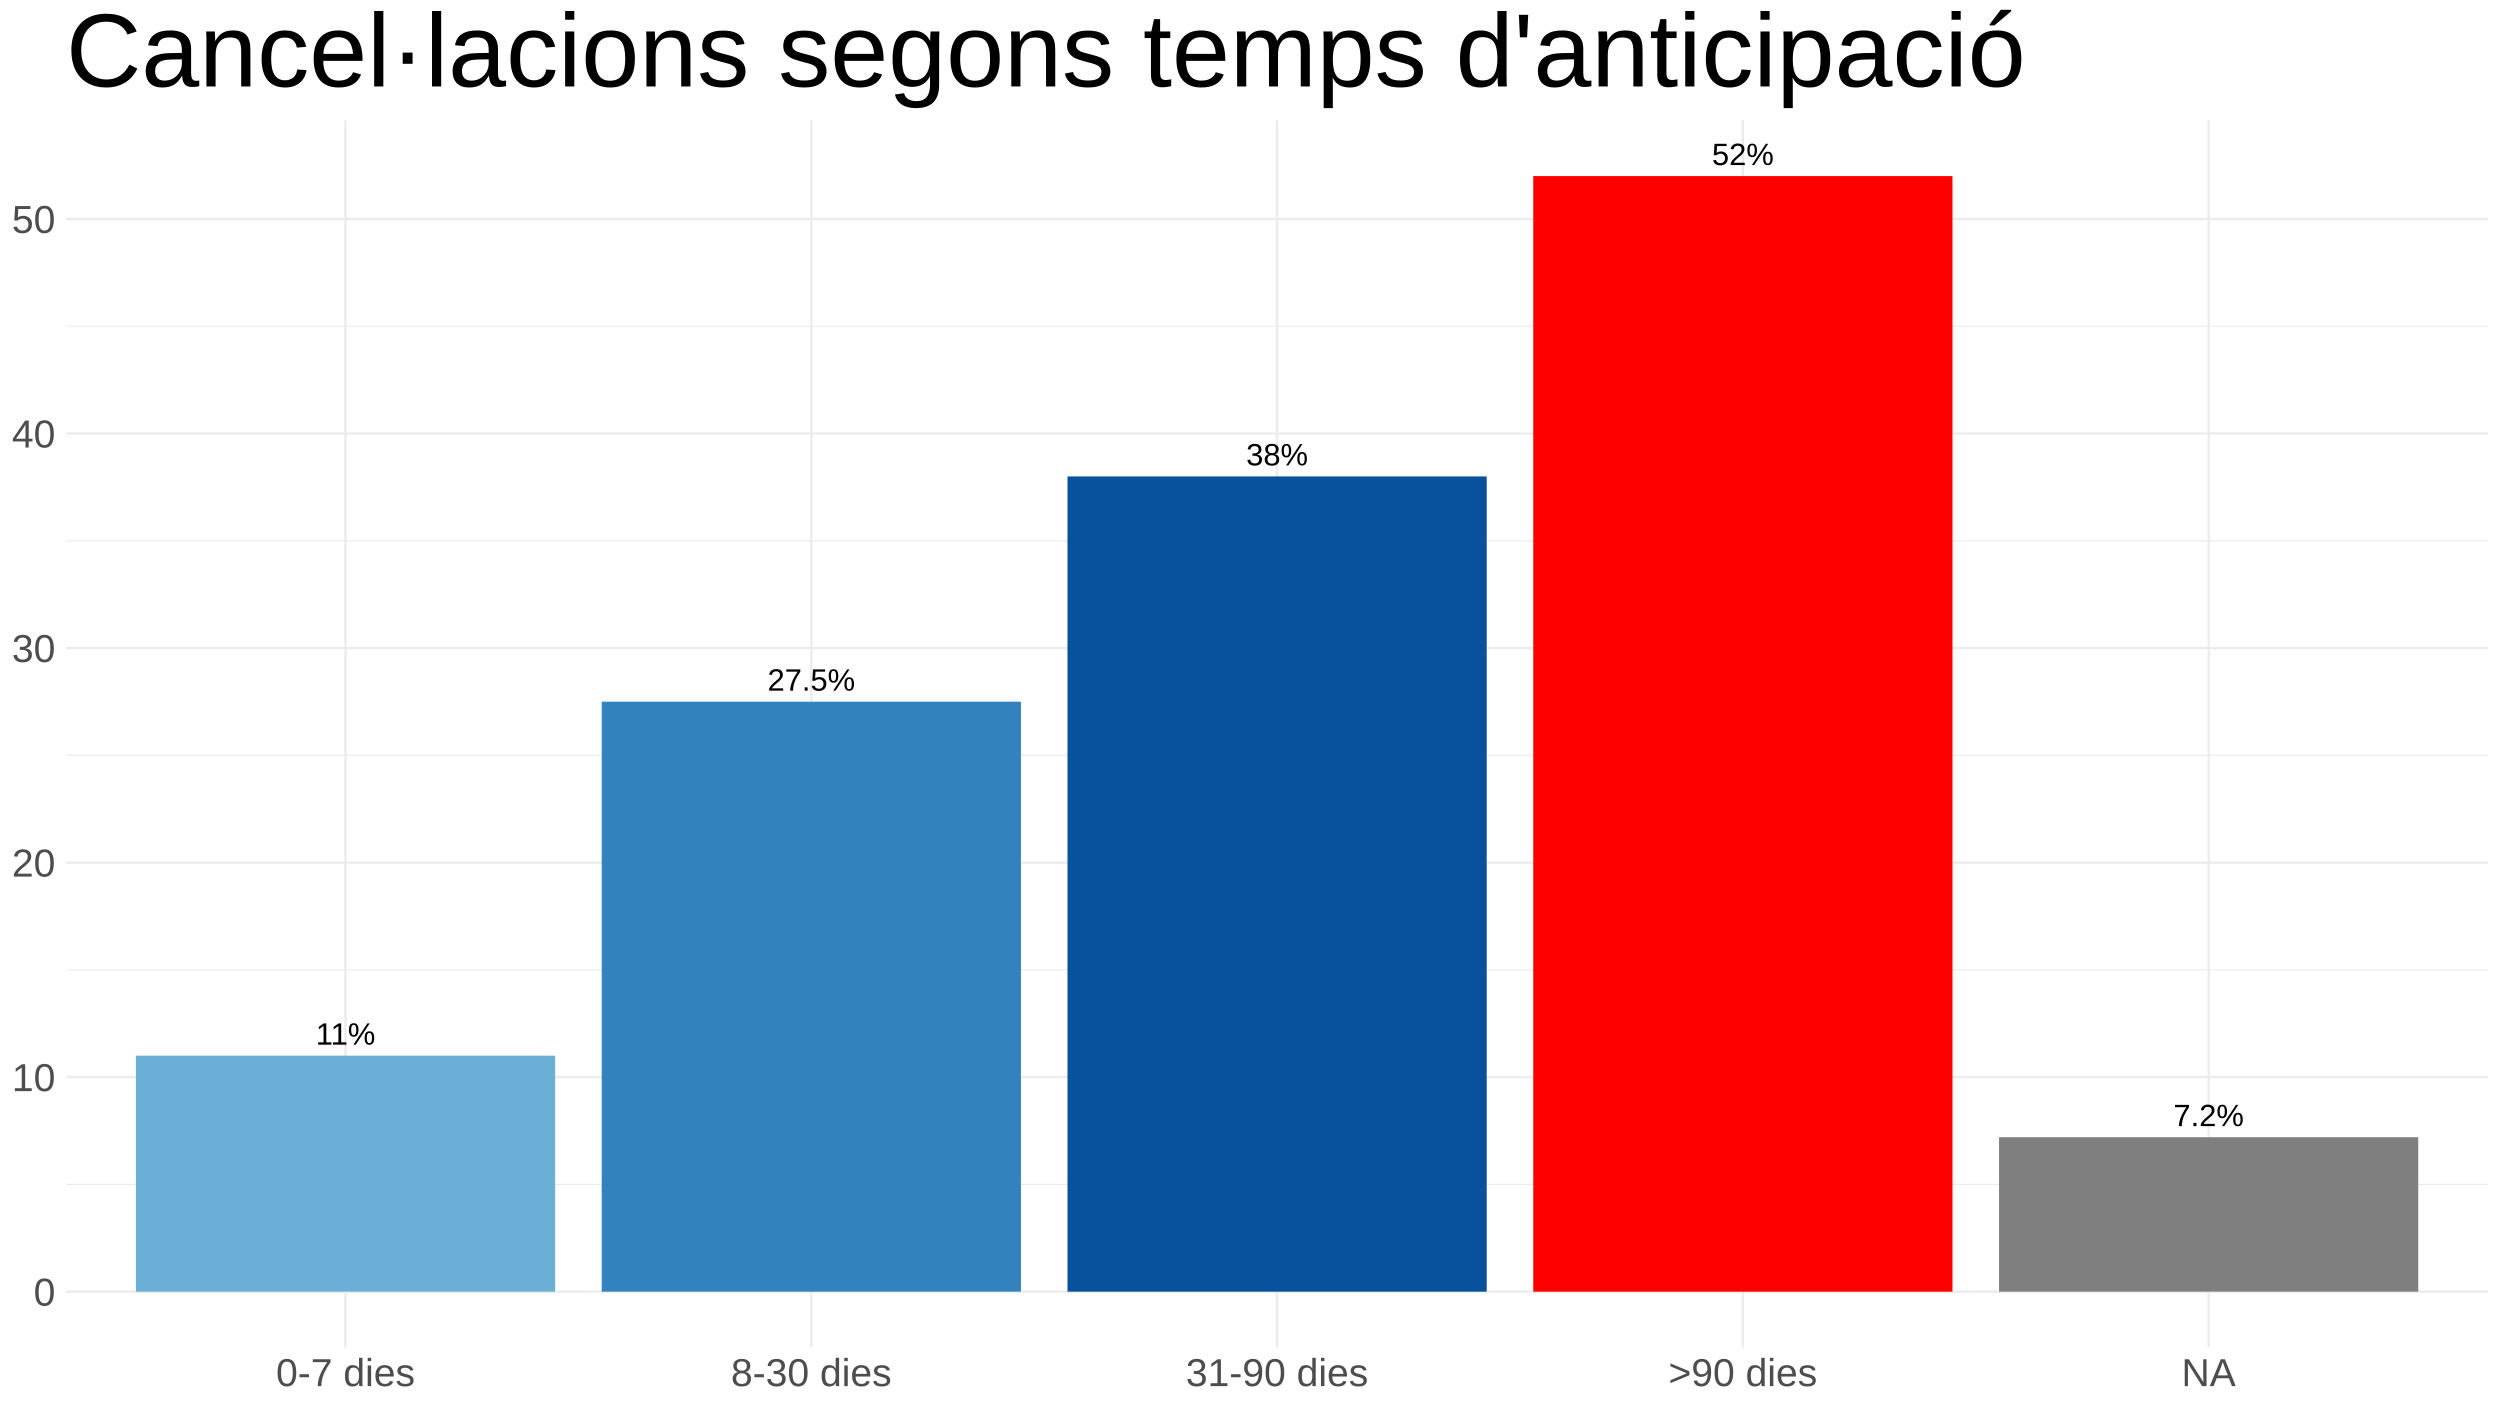
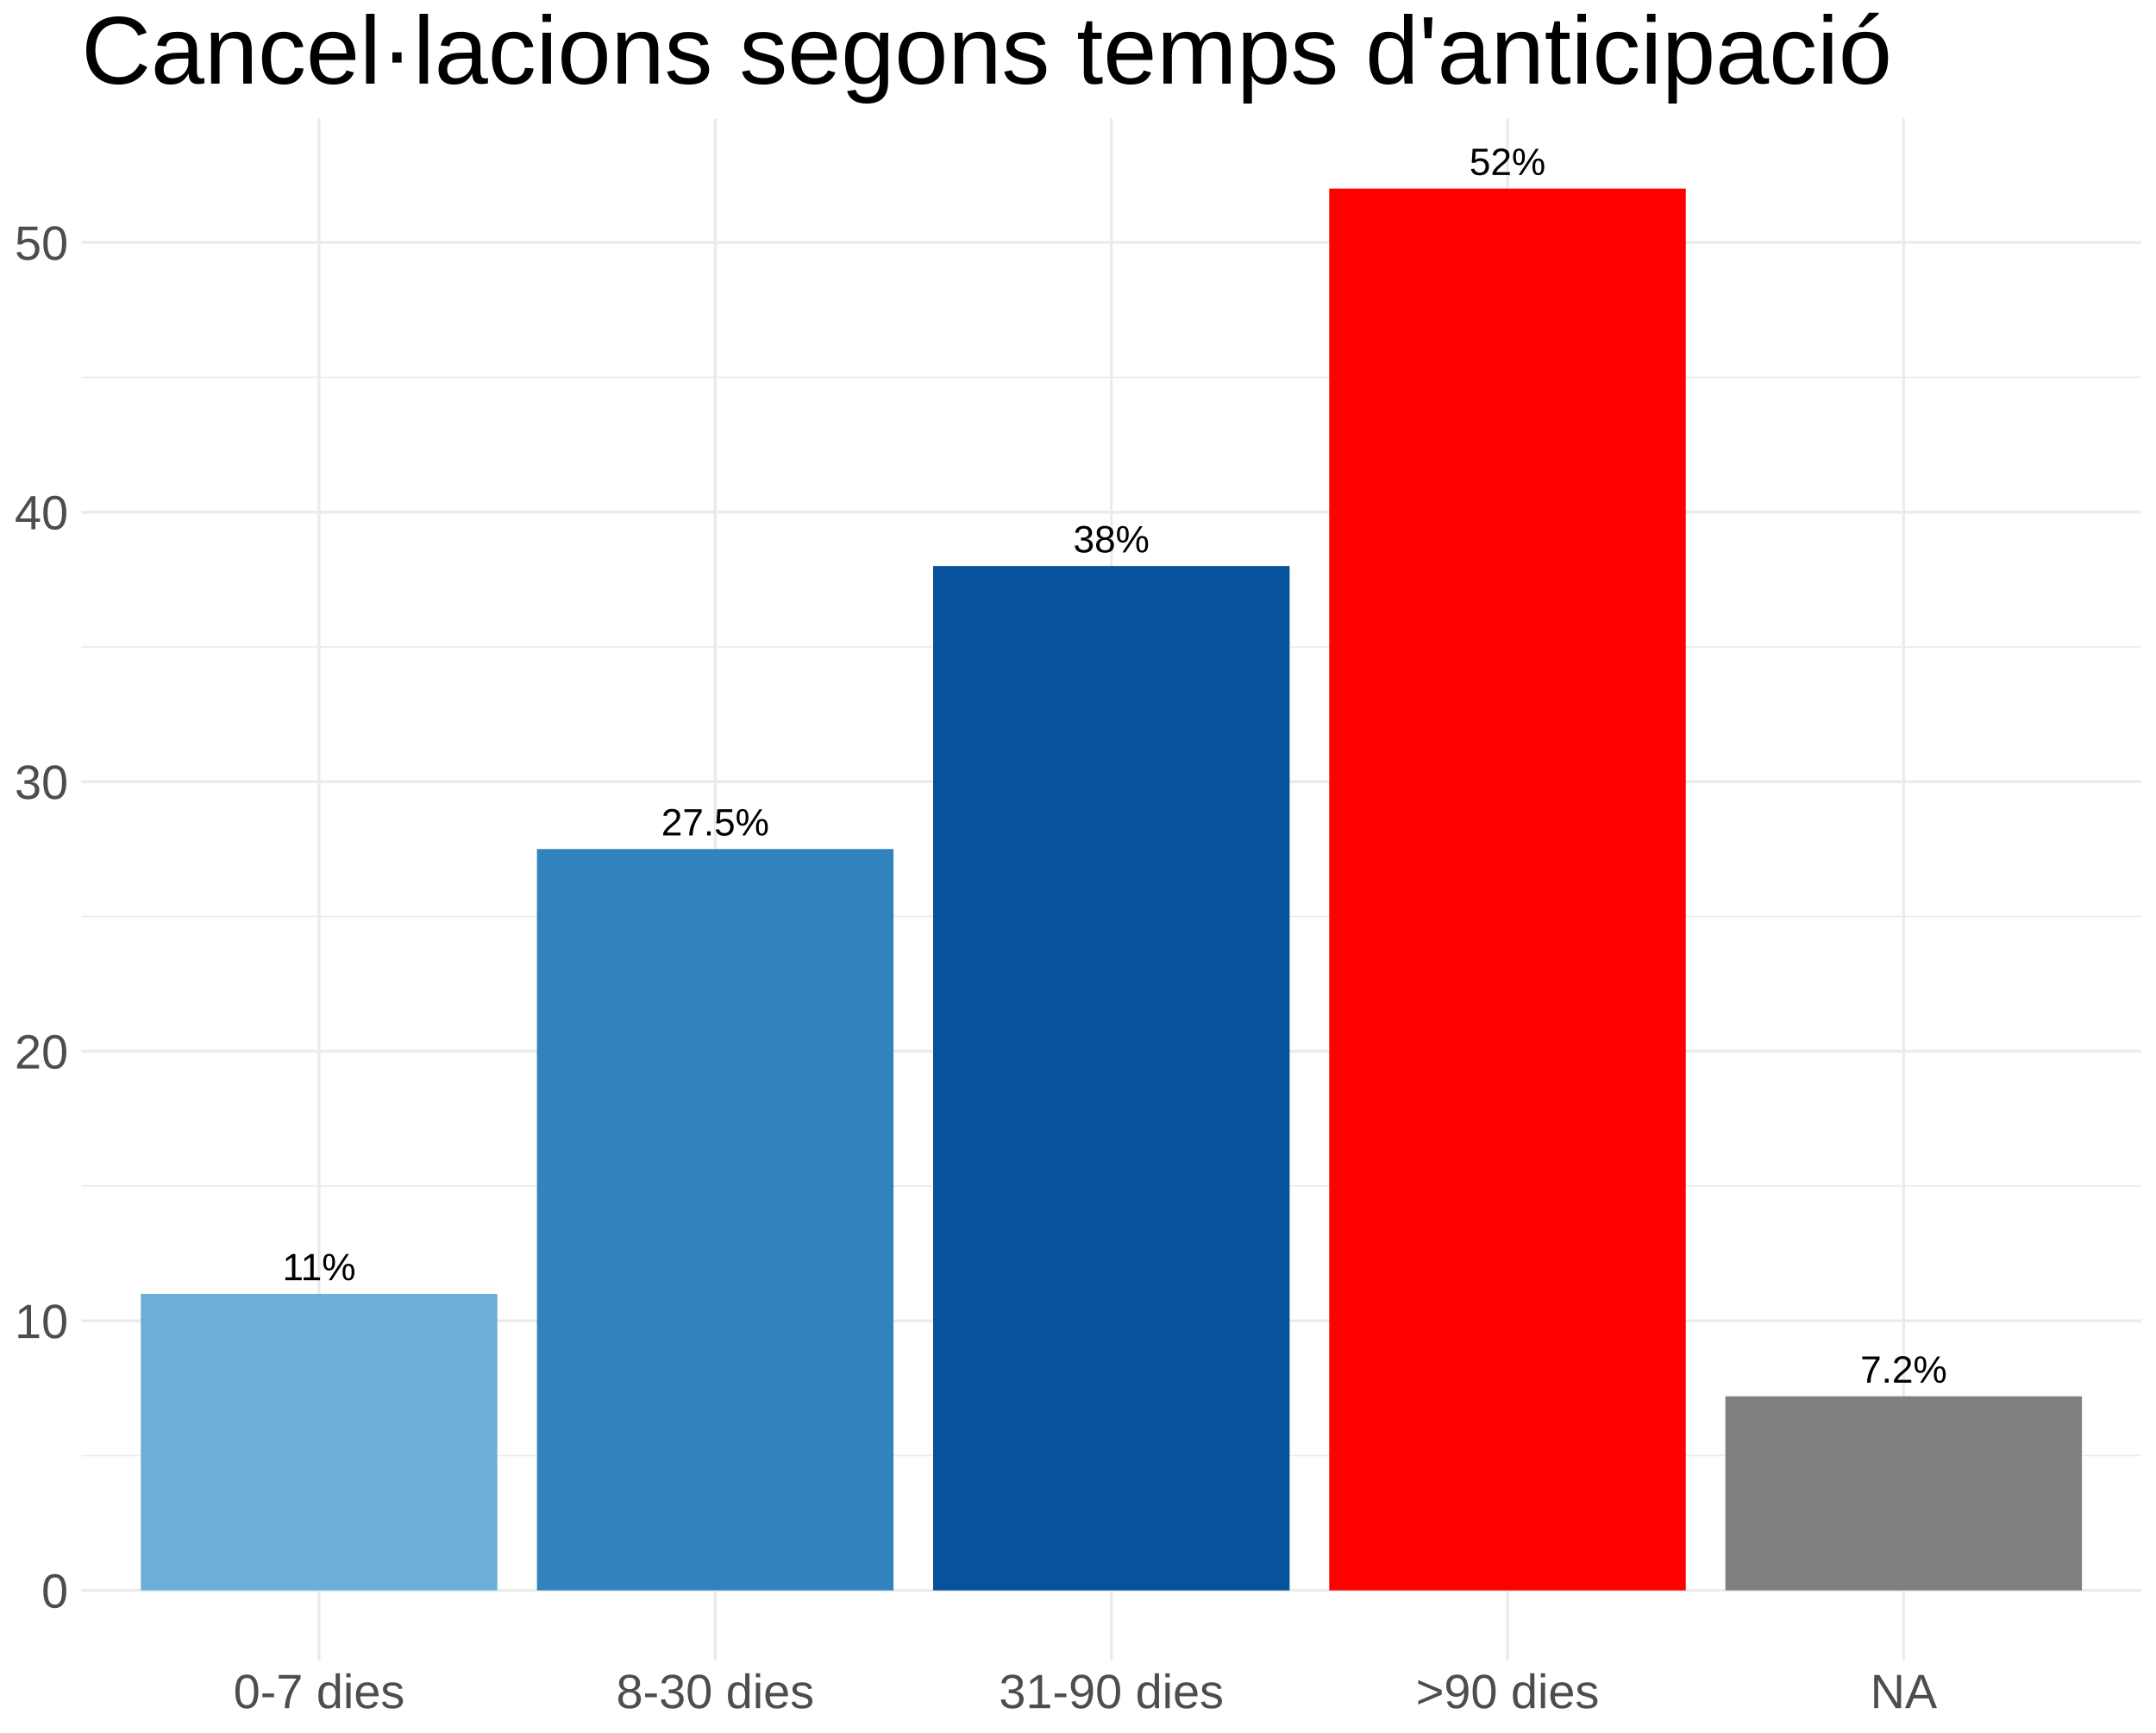
- <svg xmlns="http://www.w3.org/2000/svg" width="1152.00pt" height="648.00pt" viewBox="0 0 1152.00 648.00">
+ <svg xmlns="http://www.w3.org/2000/svg" width="806.40pt" height="648.00pt" viewBox="0 0 806.40 648.00">
  <g class="svglite">
    <defs>
      <style type="text/css">
    .svglite line, .svglite polyline, .svglite polygon, .svglite path, .svglite rect, .svglite circle {
      fill: none;
      stroke: #000000;
      stroke-linecap: round;
      stroke-linejoin: round;
      stroke-miterlimit: 10.00;
    }
    .svglite text {
      white-space: pre;
    }
    .svglite g.glyphgroup path {
      fill: inherit;
      stroke: none;
    }
  </style>
    </defs>
    <rect width="100%" height="100%" style="stroke: none; fill: none;" />
    <defs>
-       <clipPath id="cpMC4wMHwxMTUyLjAwfDAuMDB8NjQ4LjAw">
-         <rect x="0.00" y="0.00" width="1152.00" height="648.00" />
+       <clipPath id="cpMC4wMHw4MDYuNDB8MC4wMHw2NDguMDA=">
+         <rect x="0.00" y="0.00" width="806.40" height="648.00" />
      </clipPath>
    </defs>
-     <g clip-path="url(#cpMC4wMHwxMTUyLjAwfDAuMDB8NjQ4LjAw)">
-       <rect x="0.00" y="0.00" width="1152.00" height="648.00" style="stroke-width: 1.07; stroke: none;" />
+     <g clip-path="url(#cpMC4wMHw4MDYuNDB8MC4wMHw2NDguMDA=)">
+       <rect x="0" y="0.00" width="806.40" height="648.00" style="stroke-width: 1.07; stroke: none;" />
    </g>
    <defs>
-       <clipPath id="cpMzAuNDR8MTE0Ni41Mnw1NS40M3w2MjAuOTE=">
-         <rect x="30.44" y="55.43" width="1116.08" height="565.47" />
+       <clipPath id="cpMzAuNDR8ODAwLjkyfDQ0LjMyfDYyMC45MQ==">
+         <rect x="30.44" y="44.32" width="770.48" height="576.59" />
      </clipPath>
    </defs>
-     <g clip-path="url(#cpMzAuNDR8MTE0Ni41Mnw1NS40M3w2MjAuOTE=)">
-       <rect x="30.44" y="55.43" width="1116.08" height="565.47" style="stroke-width: 1.07; stroke: none;" />
-       <polyline points="30.44,545.77 1146.52,545.77 " style="stroke-width: 0.53; stroke: #EBEBEB; stroke-linecap: butt;" />
-       <polyline points="30.44,446.91 1146.52,446.91 " style="stroke-width: 0.53; stroke: #EBEBEB; stroke-linecap: butt;" />
-       <polyline points="30.44,348.06 1146.52,348.06 " style="stroke-width: 0.53; stroke: #EBEBEB; stroke-linecap: butt;" />
-       <polyline points="30.44,249.20 1146.52,249.20 " style="stroke-width: 0.53; stroke: #EBEBEB; stroke-linecap: butt;" />
-       <polyline points="30.44,150.34 1146.52,150.34 " style="stroke-width: 0.53; stroke: #EBEBEB; stroke-linecap: butt;" />
-       <polyline points="30.44,595.20 1146.52,595.20 " style="stroke-width: 1.07; stroke: #EBEBEB; stroke-linecap: butt;" />
-       <polyline points="30.44,496.34 1146.52,496.34 " style="stroke-width: 1.07; stroke: #EBEBEB; stroke-linecap: butt;" />
-       <polyline points="30.44,397.49 1146.52,397.49 " style="stroke-width: 1.07; stroke: #EBEBEB; stroke-linecap: butt;" />
-       <polyline points="30.44,298.63 1146.52,298.63 " style="stroke-width: 1.07; stroke: #EBEBEB; stroke-linecap: butt;" />
-       <polyline points="30.44,199.77 1146.52,199.77 " style="stroke-width: 1.07; stroke: #EBEBEB; stroke-linecap: butt;" />
-       <polyline points="30.44,100.91 1146.52,100.91 " style="stroke-width: 1.07; stroke: #EBEBEB; stroke-linecap: butt;" />
-       <polyline points="159.22,620.91 159.22,55.43 " style="stroke-width: 1.07; stroke: #EBEBEB; stroke-linecap: butt;" />
-       <polyline points="373.85,620.91 373.85,55.43 " style="stroke-width: 1.07; stroke: #EBEBEB; stroke-linecap: butt;" />
-       <polyline points="588.48,620.91 588.48,55.43 " style="stroke-width: 1.07; stroke: #EBEBEB; stroke-linecap: butt;" />
-       <polyline points="803.11,620.91 803.11,55.43 " style="stroke-width: 1.07; stroke: #EBEBEB; stroke-linecap: butt;" />
-       <polyline points="1017.74,620.91 1017.74,55.43 " style="stroke-width: 1.07; stroke: #EBEBEB; stroke-linecap: butt;" />
-       <rect x="62.64" y="486.46" width="193.17" height="108.74" style="stroke-width: 1.07; stroke: none; stroke-linecap: butt; stroke-linejoin: miter; fill: #6BAED6;" />
-       <rect x="277.27" y="323.34" width="193.17" height="271.86" style="stroke-width: 1.07; stroke: none; stroke-linecap: butt; stroke-linejoin: miter; fill: #3182BD;" />
-       <rect x="491.90" y="219.54" width="193.17" height="375.66" style="stroke-width: 1.07; stroke: none; stroke-linecap: butt; stroke-linejoin: miter; fill: #08519C;" />
-       <rect x="706.53" y="81.14" width="193.17" height="514.07" style="stroke-width: 1.07; stroke: none; stroke-linecap: butt; stroke-linejoin: miter; fill: #FF0000;" />
-       <rect x="921.16" y="524.02" width="193.17" height="71.18" style="stroke-width: 1.07; stroke: none; stroke-linecap: butt; stroke-linejoin: miter; fill: #7F7F7F;" />
-       <text x="159.22" y="481.37" text-anchor="middle" style="font-size: 14.23px; font-family: &quot;Arial&quot;;" textLength="27.39px" lengthAdjust="spacingAndGlyphs">11%</text>
-       <text x="373.85" y="318.25" text-anchor="middle" style="font-size: 14.23px; font-family: &quot;Arial&quot;;" textLength="40.31px" lengthAdjust="spacingAndGlyphs">27.5%</text>
-       <text x="588.48" y="214.45" text-anchor="middle" style="font-size: 14.23px; font-family: &quot;Arial&quot;;" textLength="28.45px" lengthAdjust="spacingAndGlyphs">38%</text>
-       <text x="803.11" y="76.05" text-anchor="middle" style="font-size: 14.23px; font-family: &quot;Arial&quot;;" textLength="28.45px" lengthAdjust="spacingAndGlyphs">52%</text>
-       <text x="1017.74" y="518.93" text-anchor="middle" style="font-size: 14.23px; font-family: &quot;Arial&quot;;" textLength="32.41px" lengthAdjust="spacingAndGlyphs">7.2%</text>
+     <g clip-path="url(#cpMzAuNDR8ODAwLjkyfDQ0LjMyfDYyMC45MQ==)">
+       <rect x="30.44" y="44.32" width="770.48" height="576.59" style="stroke-width: 1.07; stroke: none;" />
+       <polyline points="30.44,544.30 800.92,544.30 " style="stroke-width: 0.53; stroke: #EBEBEB; stroke-linecap: butt;" />
+       <polyline points="30.44,443.49 800.92,443.49 " style="stroke-width: 0.53; stroke: #EBEBEB; stroke-linecap: butt;" />
+       <polyline points="30.44,342.69 800.92,342.69 " style="stroke-width: 0.53; stroke: #EBEBEB; stroke-linecap: butt;" />
+       <polyline points="30.44,241.89 800.92,241.89 " style="stroke-width: 0.53; stroke: #EBEBEB; stroke-linecap: butt;" />
+       <polyline points="30.44,141.09 800.92,141.09 " style="stroke-width: 0.53; stroke: #EBEBEB; stroke-linecap: butt;" />
+       <polyline points="30.44,594.70 800.92,594.70 " style="stroke-width: 1.07; stroke: #EBEBEB; stroke-linecap: butt;" />
+       <polyline points="30.44,493.90 800.92,493.90 " style="stroke-width: 1.07; stroke: #EBEBEB; stroke-linecap: butt;" />
+       <polyline points="30.44,393.09 800.92,393.09 " style="stroke-width: 1.07; stroke: #EBEBEB; stroke-linecap: butt;" />
+       <polyline points="30.44,292.29 800.92,292.29 " style="stroke-width: 1.07; stroke: #EBEBEB; stroke-linecap: butt;" />
+       <polyline points="30.44,191.49 800.92,191.49 " style="stroke-width: 1.07; stroke: #EBEBEB; stroke-linecap: butt;" />
+       <polyline points="30.44,90.69 800.92,90.69 " style="stroke-width: 1.07; stroke: #EBEBEB; stroke-linecap: butt;" />
+       <polyline points="119.34,620.91 119.34,44.32 " style="stroke-width: 1.07; stroke: #EBEBEB; stroke-linecap: butt;" />
+       <polyline points="267.51,620.91 267.51,44.32 " style="stroke-width: 1.07; stroke: #EBEBEB; stroke-linecap: butt;" />
+       <polyline points="415.68,620.91 415.68,44.32 " style="stroke-width: 1.07; stroke: #EBEBEB; stroke-linecap: butt;" />
+       <polyline points="563.85,620.91 563.85,44.32 " style="stroke-width: 1.07; stroke: #EBEBEB; stroke-linecap: butt;" />
+       <polyline points="712.02,620.91 712.02,44.32 " style="stroke-width: 1.07; stroke: #EBEBEB; stroke-linecap: butt;" />
+       <rect x="52.67" y="483.82" width="133.35" height="110.88" style="stroke-width: 1.07; stroke: none; stroke-linecap: butt; stroke-linejoin: miter; fill: #6BAED6;" />
+       <rect x="200.84" y="317.49" width="133.35" height="277.21" style="stroke-width: 1.07; stroke: none; stroke-linecap: butt; stroke-linejoin: miter; fill: #3182BD;" />
+       <rect x="349.01" y="211.65" width="133.35" height="383.05" style="stroke-width: 1.07; stroke: none; stroke-linecap: butt; stroke-linejoin: miter; fill: #08519C;" />
+       <rect x="497.17" y="70.53" width="133.35" height="524.17" style="stroke-width: 1.07; stroke: none; stroke-linecap: butt; stroke-linejoin: miter; fill: #FF0000;" />
+       <rect x="645.34" y="522.12" width="133.35" height="72.58" style="stroke-width: 1.07; stroke: none; stroke-linecap: butt; stroke-linejoin: miter; fill: #7F7F7F;" />
+       <text x="119.34" y="478.72" text-anchor="middle" style="font-size: 14.23px; font-family: &quot;Arial&quot;;" textLength="27.39px" lengthAdjust="spacingAndGlyphs">11%</text>
+       <text x="267.51" y="312.40" text-anchor="middle" style="font-size: 14.23px; font-family: &quot;Arial&quot;;" textLength="40.31px" lengthAdjust="spacingAndGlyphs">27.5%</text>
+       <text x="415.68" y="206.56" text-anchor="middle" style="font-size: 14.23px; font-family: &quot;Arial&quot;;" textLength="28.45px" lengthAdjust="spacingAndGlyphs">38%</text>
+       <text x="563.85" y="65.43" text-anchor="middle" style="font-size: 14.23px; font-family: &quot;Arial&quot;;" textLength="28.45px" lengthAdjust="spacingAndGlyphs">52%</text>
+       <text x="712.02" y="517.03" text-anchor="middle" style="font-size: 14.23px; font-family: &quot;Arial&quot;;" textLength="32.41px" lengthAdjust="spacingAndGlyphs">7.2%</text>
    </g>
-     <g clip-path="url(#cpMC4wMHwxMTUyLjAwfDAuMDB8NjQ4LjAw)">
-       <text x="25.51" y="601.65" text-anchor="end" style="font-size: 18.00px;fill: #4D4D4D; font-family: &quot;Arial&quot;;" textLength="10.02px" lengthAdjust="spacingAndGlyphs">0</text>
-       <text x="25.51" y="502.79" text-anchor="end" style="font-size: 18.00px;fill: #4D4D4D; font-family: &quot;Arial&quot;;" textLength="20.03px" lengthAdjust="spacingAndGlyphs">10</text>
-       <text x="25.51" y="403.93" text-anchor="end" style="font-size: 18.00px;fill: #4D4D4D; font-family: &quot;Arial&quot;;" textLength="20.03px" lengthAdjust="spacingAndGlyphs">20</text>
-       <text x="25.51" y="305.07" text-anchor="end" style="font-size: 18.00px;fill: #4D4D4D; font-family: &quot;Arial&quot;;" textLength="20.03px" lengthAdjust="spacingAndGlyphs">30</text>
-       <text x="25.51" y="206.21" text-anchor="end" style="font-size: 18.00px;fill: #4D4D4D; font-family: &quot;Arial&quot;;" textLength="20.03px" lengthAdjust="spacingAndGlyphs">40</text>
-       <text x="25.51" y="107.35" text-anchor="end" style="font-size: 18.00px;fill: #4D4D4D; font-family: &quot;Arial&quot;;" textLength="20.03px" lengthAdjust="spacingAndGlyphs">50</text>
-       <text x="159.22" y="638.73" text-anchor="middle" style="font-size: 18.00px;fill: #4D4D4D; font-family: &quot;Arial&quot;;" textLength="64.06px" lengthAdjust="spacingAndGlyphs">0-7 dies</text>
-       <text x="373.85" y="638.73" text-anchor="middle" style="font-size: 18.00px;fill: #4D4D4D; font-family: &quot;Arial&quot;;" textLength="74.08px" lengthAdjust="spacingAndGlyphs">8-30 dies</text>
-       <text x="588.48" y="638.73" text-anchor="middle" style="font-size: 18.00px;fill: #4D4D4D; font-family: &quot;Arial&quot;;" textLength="84.09px" lengthAdjust="spacingAndGlyphs">31-90 dies</text>
-       <text x="803.11" y="638.73" text-anchor="middle" style="font-size: 18.00px;fill: #4D4D4D; font-family: &quot;Arial&quot;;" textLength="68.58px" lengthAdjust="spacingAndGlyphs">&gt;90 dies</text>
-       <text x="1017.74" y="638.73" text-anchor="middle" style="font-size: 18.00px;fill: #4D4D4D; font-family: &quot;Arial&quot;;" textLength="25.00px" lengthAdjust="spacingAndGlyphs">NA</text>
-       <text x="30.44" y="39.85" style="font-size: 48.00px; font-family: &quot;Arial&quot;;" textLength="903.22px" lengthAdjust="spacingAndGlyphs">Cancel·lacions segons temps d'anticipació</text>
+     <g clip-path="url(#cpMC4wMHw4MDYuNDB8MC4wMHw2NDguMDA=)">
+       <text x="25.51" y="601.14" text-anchor="end" style="font-size: 18.00px;fill: #4D4D4D; font-family: &quot;Arial&quot;;" textLength="10.02px" lengthAdjust="spacingAndGlyphs">0</text>
+       <text x="25.51" y="500.34" text-anchor="end" style="font-size: 18.00px;fill: #4D4D4D; font-family: &quot;Arial&quot;;" textLength="20.03px" lengthAdjust="spacingAndGlyphs">10</text>
+       <text x="25.51" y="399.54" text-anchor="end" style="font-size: 18.00px;fill: #4D4D4D; font-family: &quot;Arial&quot;;" textLength="20.03px" lengthAdjust="spacingAndGlyphs">20</text>
+       <text x="25.51" y="298.73" text-anchor="end" style="font-size: 18.00px;fill: #4D4D4D; font-family: &quot;Arial&quot;;" textLength="20.03px" lengthAdjust="spacingAndGlyphs">30</text>
+       <text x="25.51" y="197.93" text-anchor="end" style="font-size: 18.00px;fill: #4D4D4D; font-family: &quot;Arial&quot;;" textLength="20.03px" lengthAdjust="spacingAndGlyphs">40</text>
+       <text x="25.51" y="97.13" text-anchor="end" style="font-size: 18.00px;fill: #4D4D4D; font-family: &quot;Arial&quot;;" textLength="20.03px" lengthAdjust="spacingAndGlyphs">50</text>
+       <text x="119.34" y="638.73" text-anchor="middle" style="font-size: 18.00px;fill: #4D4D4D; font-family: &quot;Arial&quot;;" textLength="64.06px" lengthAdjust="spacingAndGlyphs">0-7 dies</text>
+       <text x="267.51" y="638.73" text-anchor="middle" style="font-size: 18.00px;fill: #4D4D4D; font-family: &quot;Arial&quot;;" textLength="74.08px" lengthAdjust="spacingAndGlyphs">8-30 dies</text>
+       <text x="415.68" y="638.73" text-anchor="middle" style="font-size: 18.00px;fill: #4D4D4D; font-family: &quot;Arial&quot;;" textLength="84.09px" lengthAdjust="spacingAndGlyphs">31-90 dies</text>
+       <text x="563.85" y="638.73" text-anchor="middle" style="font-size: 18.00px;fill: #4D4D4D; font-family: &quot;Arial&quot;;" textLength="68.58px" lengthAdjust="spacingAndGlyphs">&gt;90 dies</text>
+       <text x="712.02" y="638.73" text-anchor="middle" style="font-size: 18.00px;fill: #4D4D4D; font-family: &quot;Arial&quot;;" textLength="25.00px" lengthAdjust="spacingAndGlyphs">NA</text>
+       <text x="30.44" y="31.26" style="font-size: 36.00px; font-family: &quot;Arial&quot;;" textLength="677.12px" lengthAdjust="spacingAndGlyphs">Cancel·lacions segons temps d'anticipació</text>
    </g>
  </g>
</svg>
